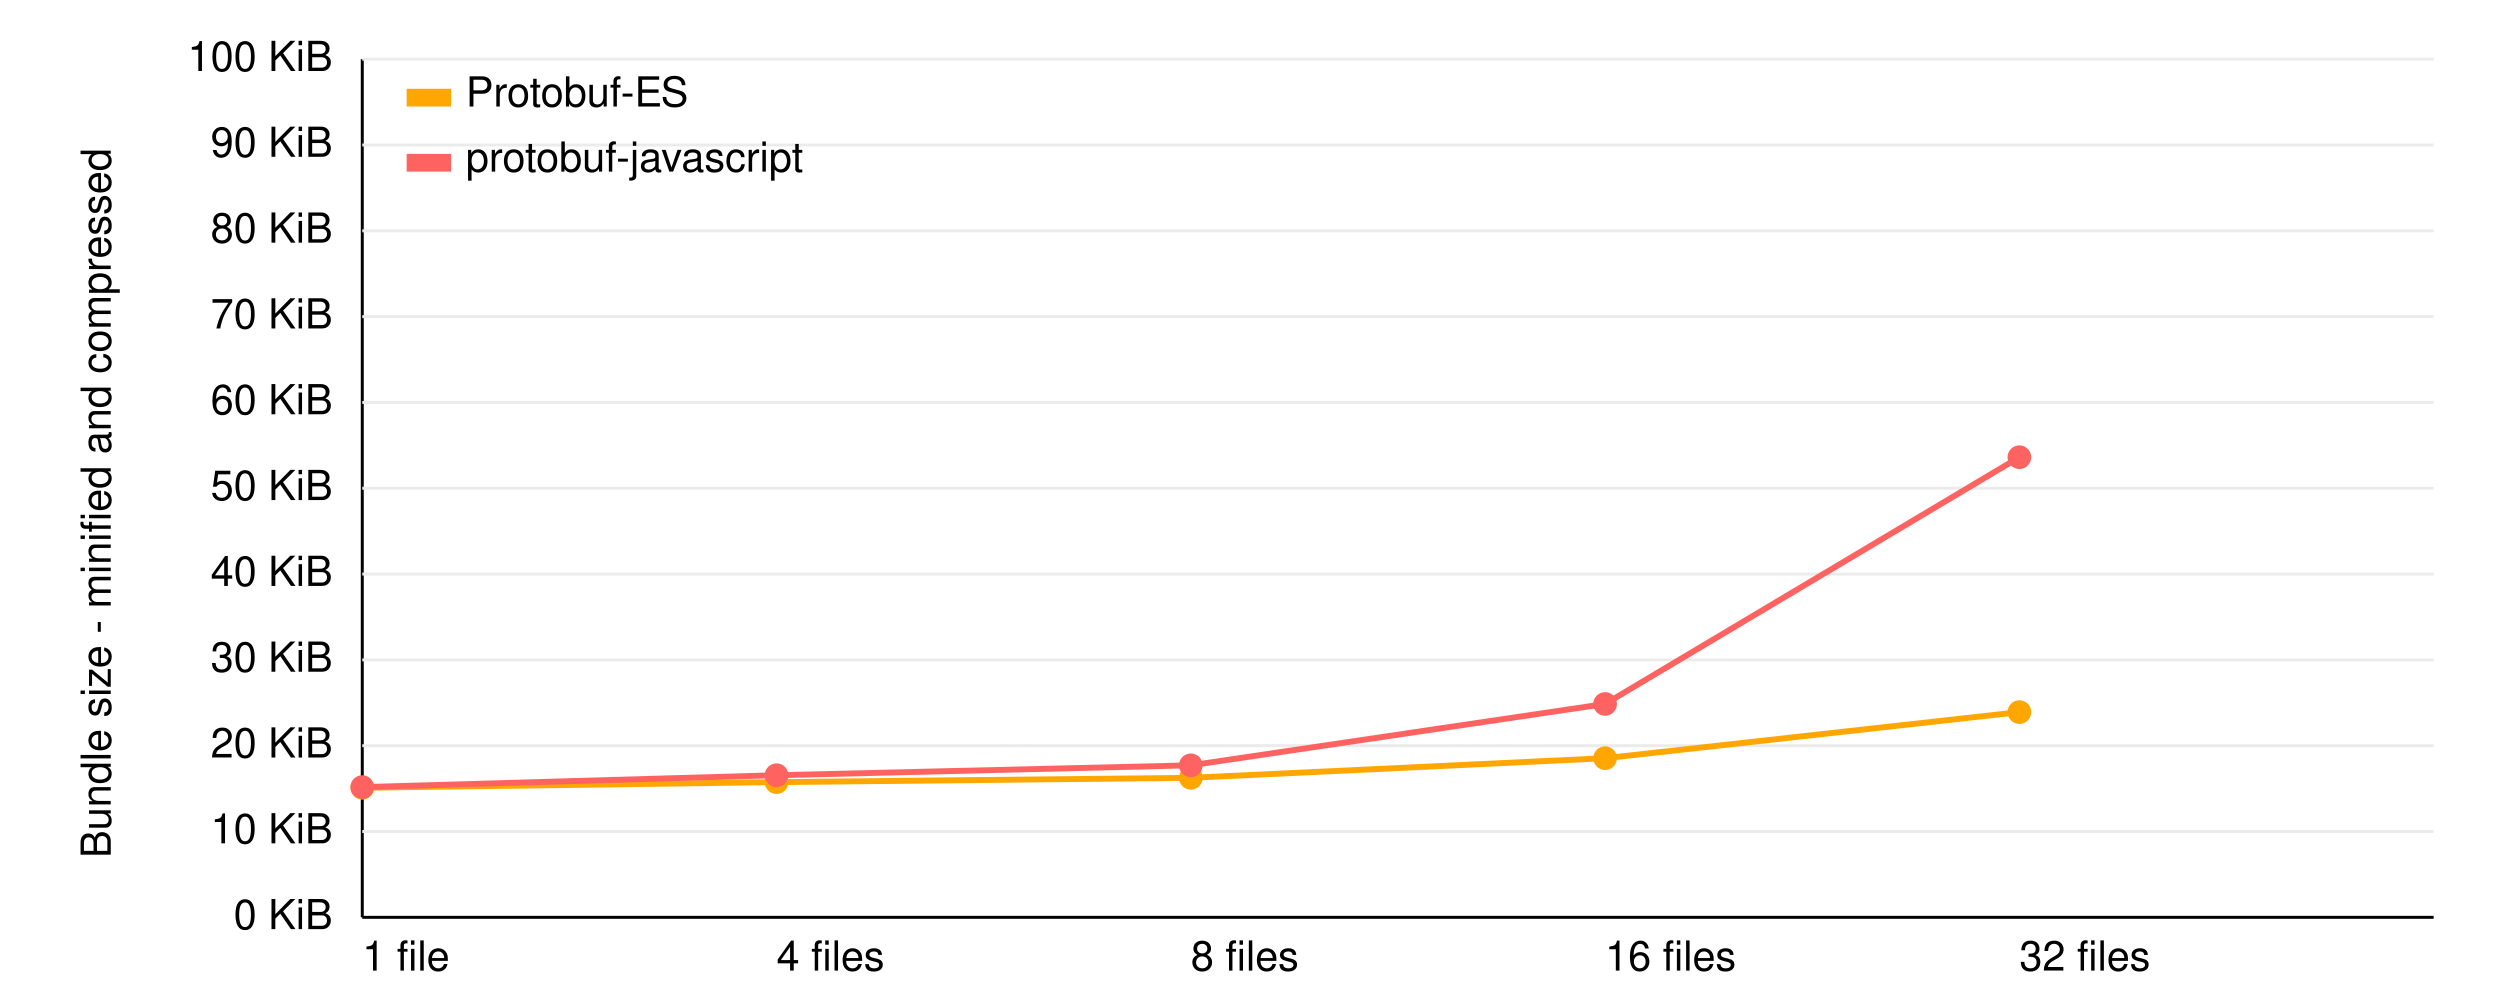
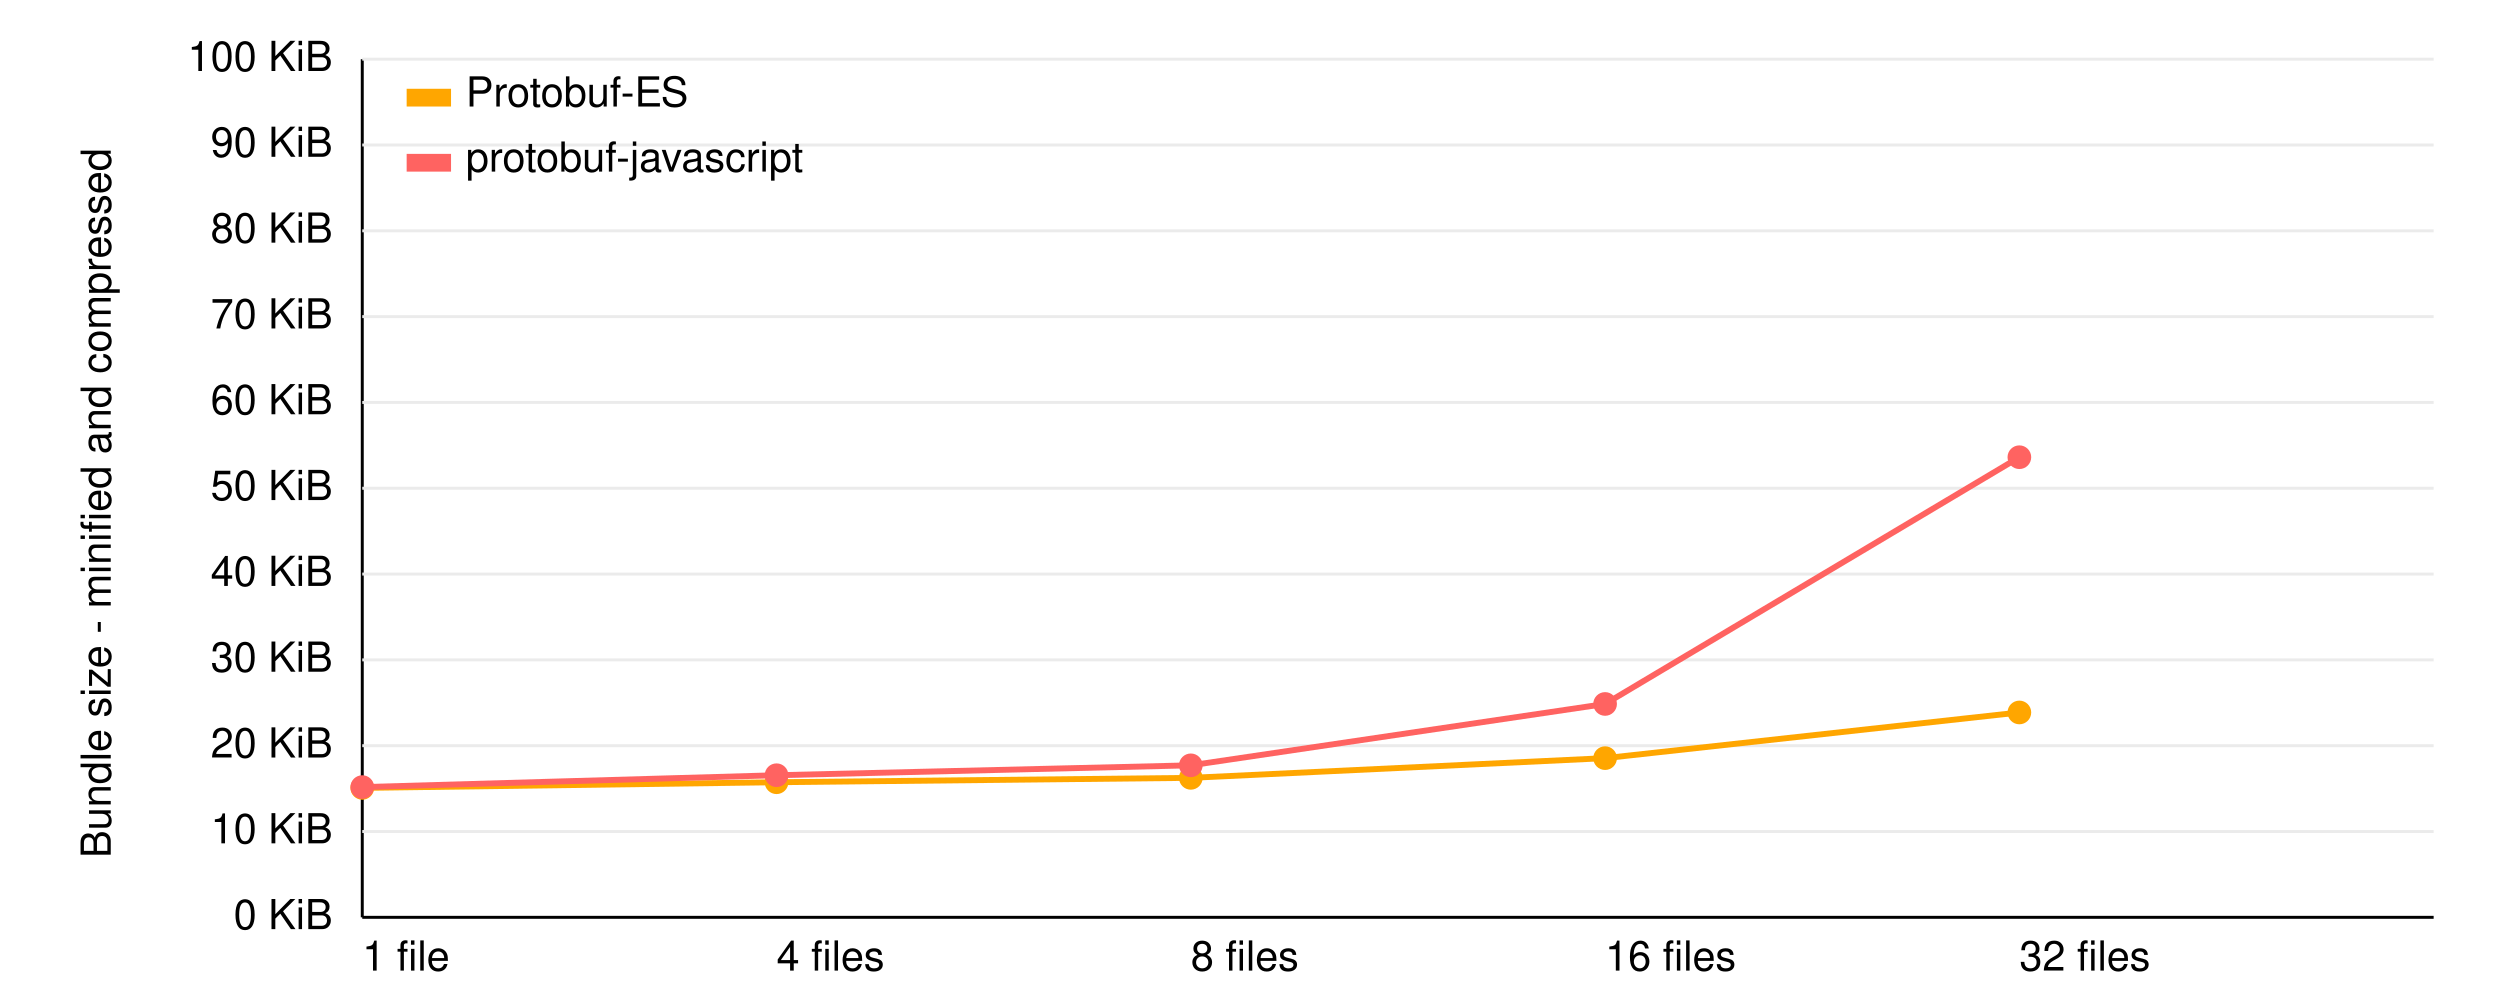
<svg xmlns="http://www.w3.org/2000/svg" version="1.1" width="820px" height="330px" viewBox="0 0 820 340" class="chart">
  <style>
      
      text {
        font: 14px Verdana, Helvetica, Arial, sans-serif;
      }
      
    </style>
  <g transform="translate(110,310)">
    <line y1="0" x2="700" stroke="black" />
    <text x="0" y="18" text-anchor="start">1 file</text>
    <text x="140" y="18" text-anchor="start">4 files</text>
    <text x="280" y="18" text-anchor="start">8 files</text>
    <text x="420" y="18" text-anchor="start">16 files</text>
    <text x="560" y="18" text-anchor="start">32 files</text>
  </g>
  <g transform="translate(110, 20)">
    <line x1="0" x2="0" y1="0" y2="290" stroke="black" />
    <g transform="rotate(-90), translate(-150,-85)">
      <text text-anchor="middle">Bundle size - minified and compressed</text>
    </g>
    <text x="-10" y="4" text-anchor="end">100 KiB</text>
    <line x1="0" x2="700" y1="0" y2="0" stroke="#ebebeb" />
    <text x="-10" y="33" text-anchor="end">90 KiB</text>
    <line x1="0" x2="700" y1="29" y2="29" stroke="#ebebeb" />
    <text x="-10" y="62" text-anchor="end">80 KiB</text>
    <line x1="0" x2="700" y1="58" y2="58" stroke="#ebebeb" />
    <text x="-10" y="91" text-anchor="end">70 KiB</text>
    <line x1="0" x2="700" y1="87" y2="87" stroke="#ebebeb" />
    <text x="-10" y="120" text-anchor="end">60 KiB</text>
    <line x1="0" x2="700" y1="116" y2="116" stroke="#ebebeb" />
    <text x="-10" y="149" text-anchor="end">50 KiB</text>
    <line x1="0" x2="700" y1="145" y2="145" stroke="#ebebeb" />
    <text x="-10" y="178" text-anchor="end">40 KiB</text>
    <line x1="0" x2="700" y1="174" y2="174" stroke="#ebebeb" />
    <text x="-10" y="207" text-anchor="end">30 KiB</text>
    <line x1="0" x2="700" y1="203" y2="203" stroke="#ebebeb" />
    <text x="-10" y="236" text-anchor="end">20 KiB</text>
    <line x1="0" x2="700" y1="232" y2="232" stroke="#ebebeb" />
    <text x="-10" y="265" text-anchor="end">10 KiB</text>
    <line x1="0" x2="700" y1="261" y2="261" stroke="#ebebeb" />
    <text x="-10" y="294" text-anchor="end">0 KiB</text>
  </g>
  <g transform="translate(110, 20)">
-     <polyline fill="none" stroke="#ffa600" stroke-width="2" points="0,246.214 140,244.314 280,242.852 420,236.223 560,220.649">
+     <polyline fill="none" stroke="#ffa600" stroke-width="2" points="0,246.265 140,244.35 280,242.867 420,236.206 560,220.768">
    </polyline>
-     <circle cx="0" cy="246.214" r="4" fill="#ffa600" />
-     <circle cx="140" cy="244.314" r="4" fill="#ffa600" />
-     <circle cx="280" cy="242.852" r="4" fill="#ffa600" />
-     <circle cx="420" cy="236.223" r="4" fill="#ffa600" />
-     <circle cx="560" cy="220.649" r="4" fill="#ffa600" />
+     <circle cx="0" cy="246.265" r="4" fill="#ffa600" />
+     <circle cx="140" cy="244.35" r="4" fill="#ffa600" />
+     <circle cx="280" cy="242.867" r="4" fill="#ffa600" />
+     <circle cx="420" cy="236.206" r="4" fill="#ffa600" />
+     <circle cx="560" cy="220.768" r="4" fill="#ffa600" />
  </g>
  <g transform="translate(110, 20)">
    <polyline fill="none" stroke="#ff6361" stroke-width="2" points="0,245.99 140,241.98 280,238.633 420,217.896 560,134.51">
    </polyline>
    <circle cx="0" cy="245.99" r="4" fill="#ff6361" />
    <circle cx="140" cy="241.98" r="4" fill="#ff6361" />
    <circle cx="280" cy="238.633" r="4" fill="#ff6361" />
    <circle cx="420" cy="217.896" r="4" fill="#ff6361" />
    <circle cx="560" cy="134.51" r="4" fill="#ff6361" />
  </g>
  <g transform="translate(125, 30)">
    <g transform="translate(0, 0)">
      <rect width="15" height="6" fill="#ffa600" />
      <text x="20" y="6">Protobuf-ES</text>
    </g>
    <g transform="translate(0, 22)">
      <rect width="15" height="6" fill="#ff6361" />
      <text x="20" y="6">protobuf-javascript</text>
    </g>
  </g>
</svg>
